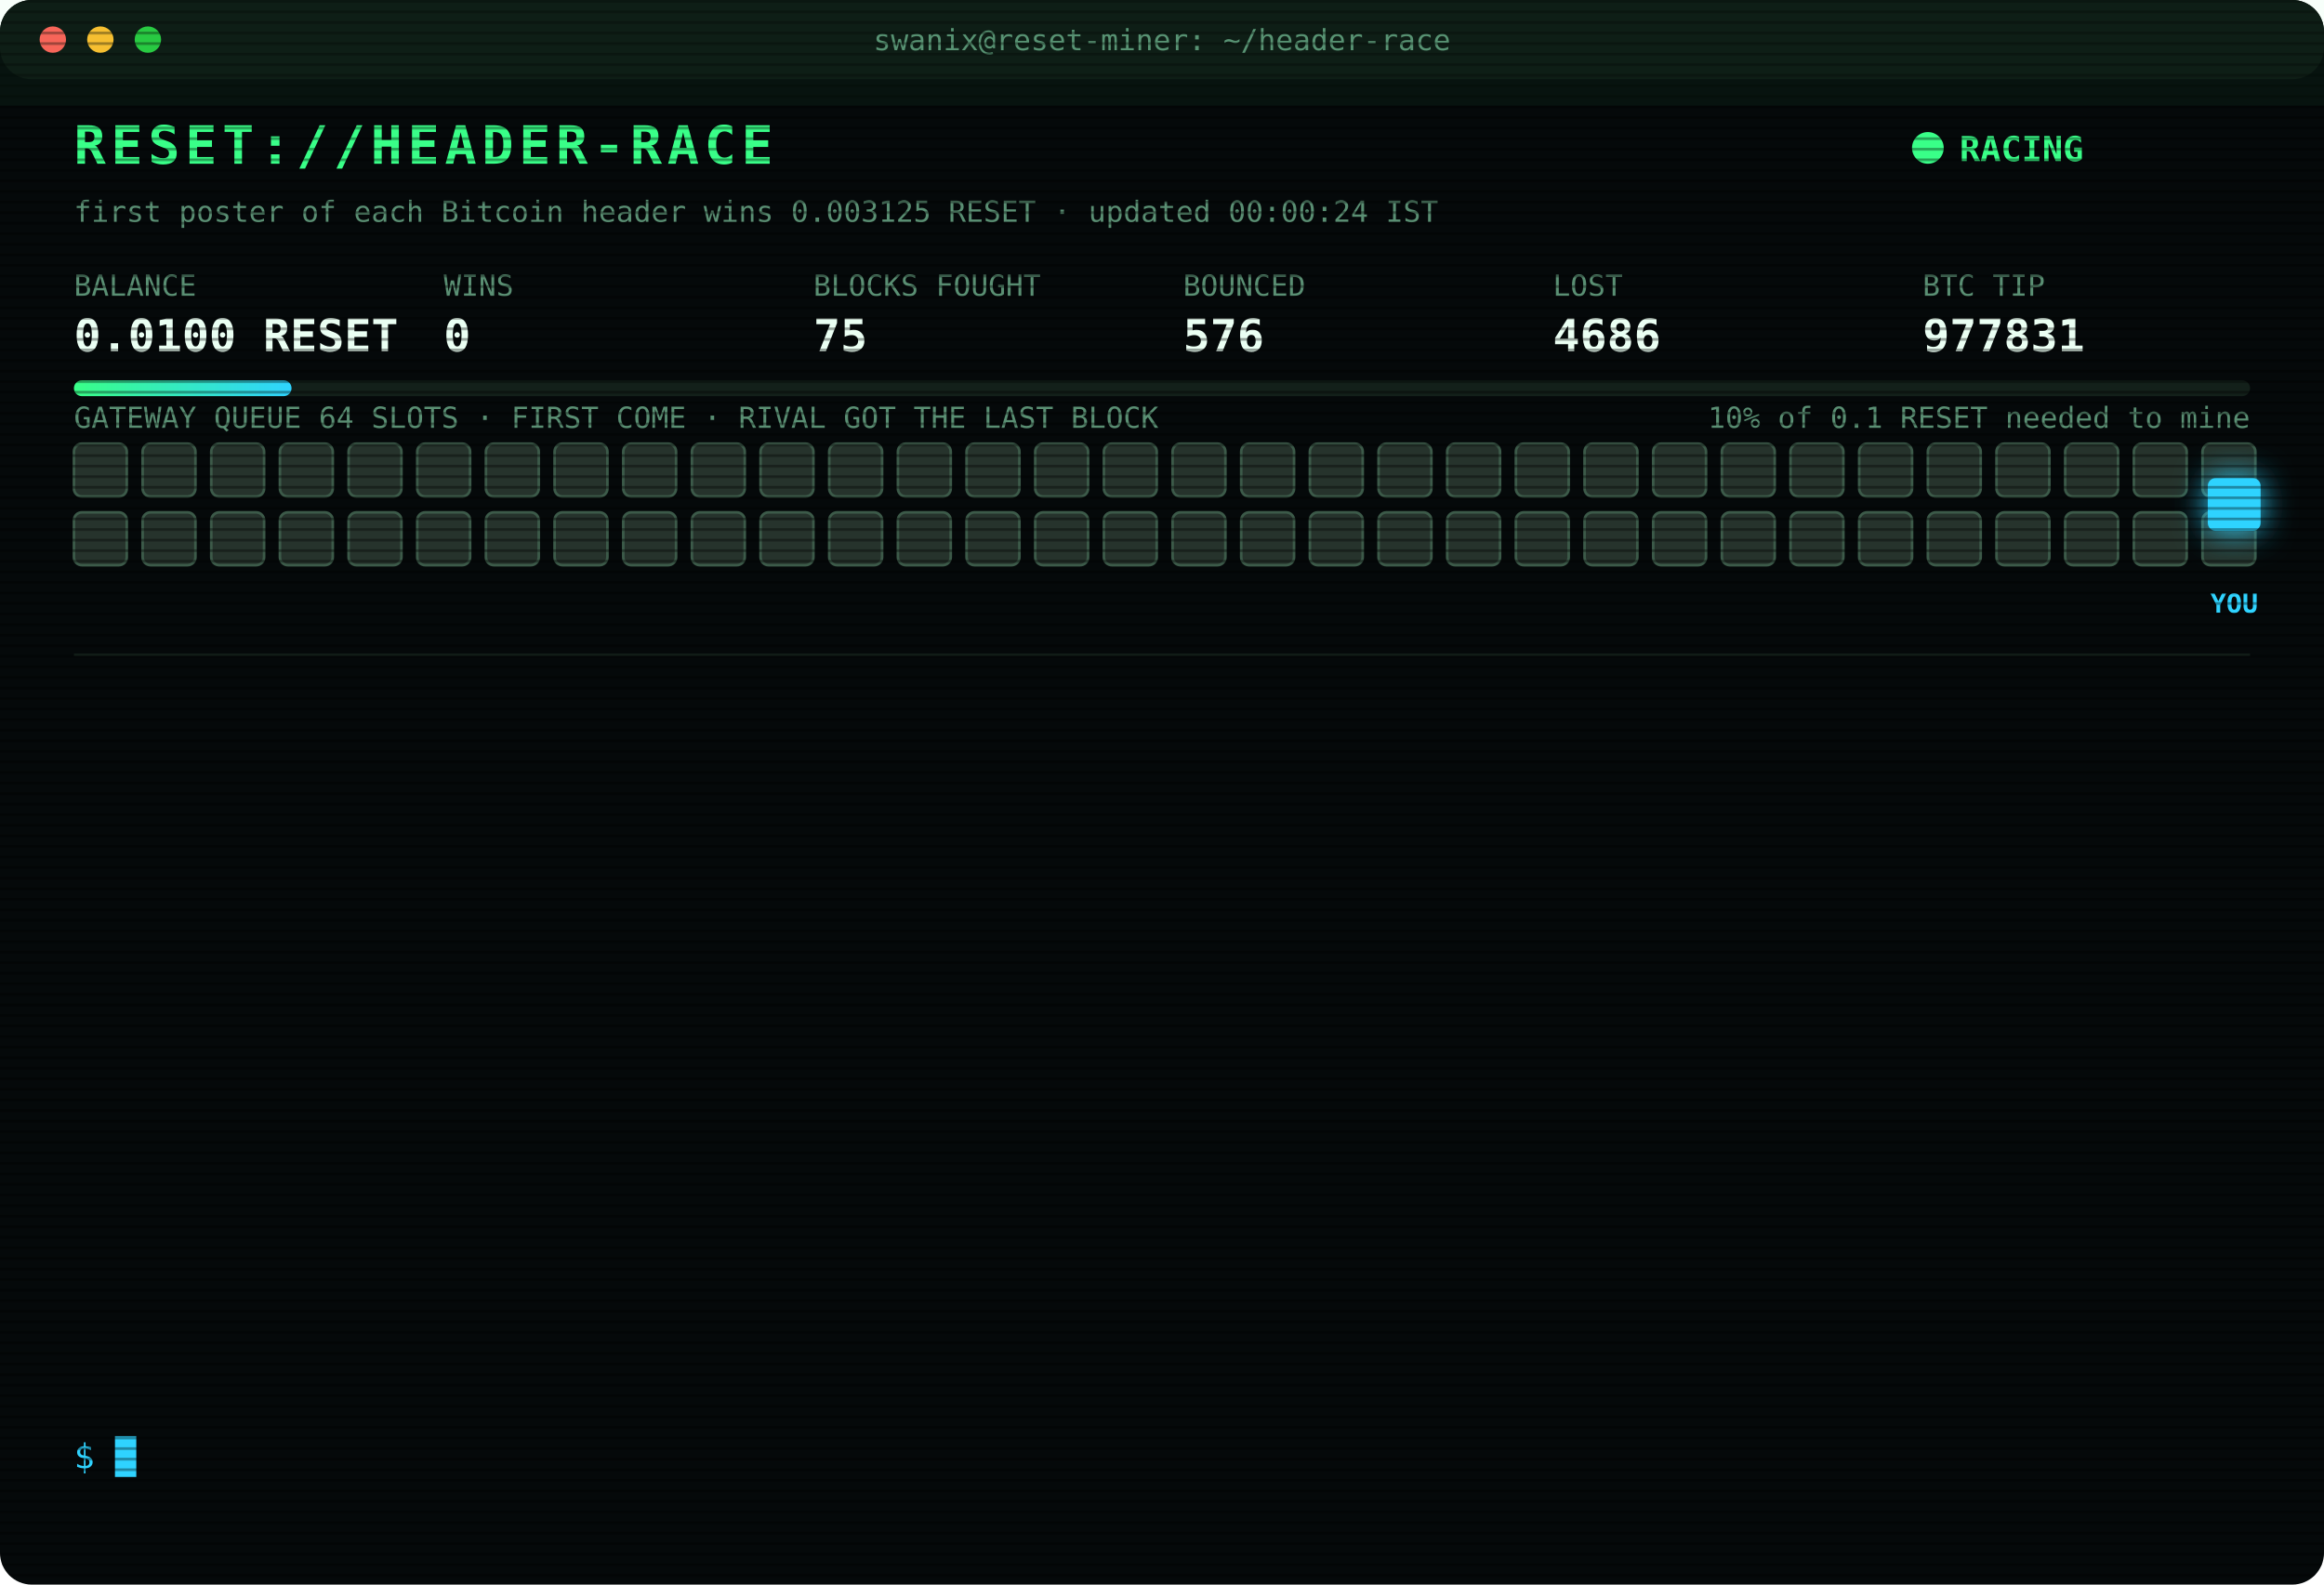
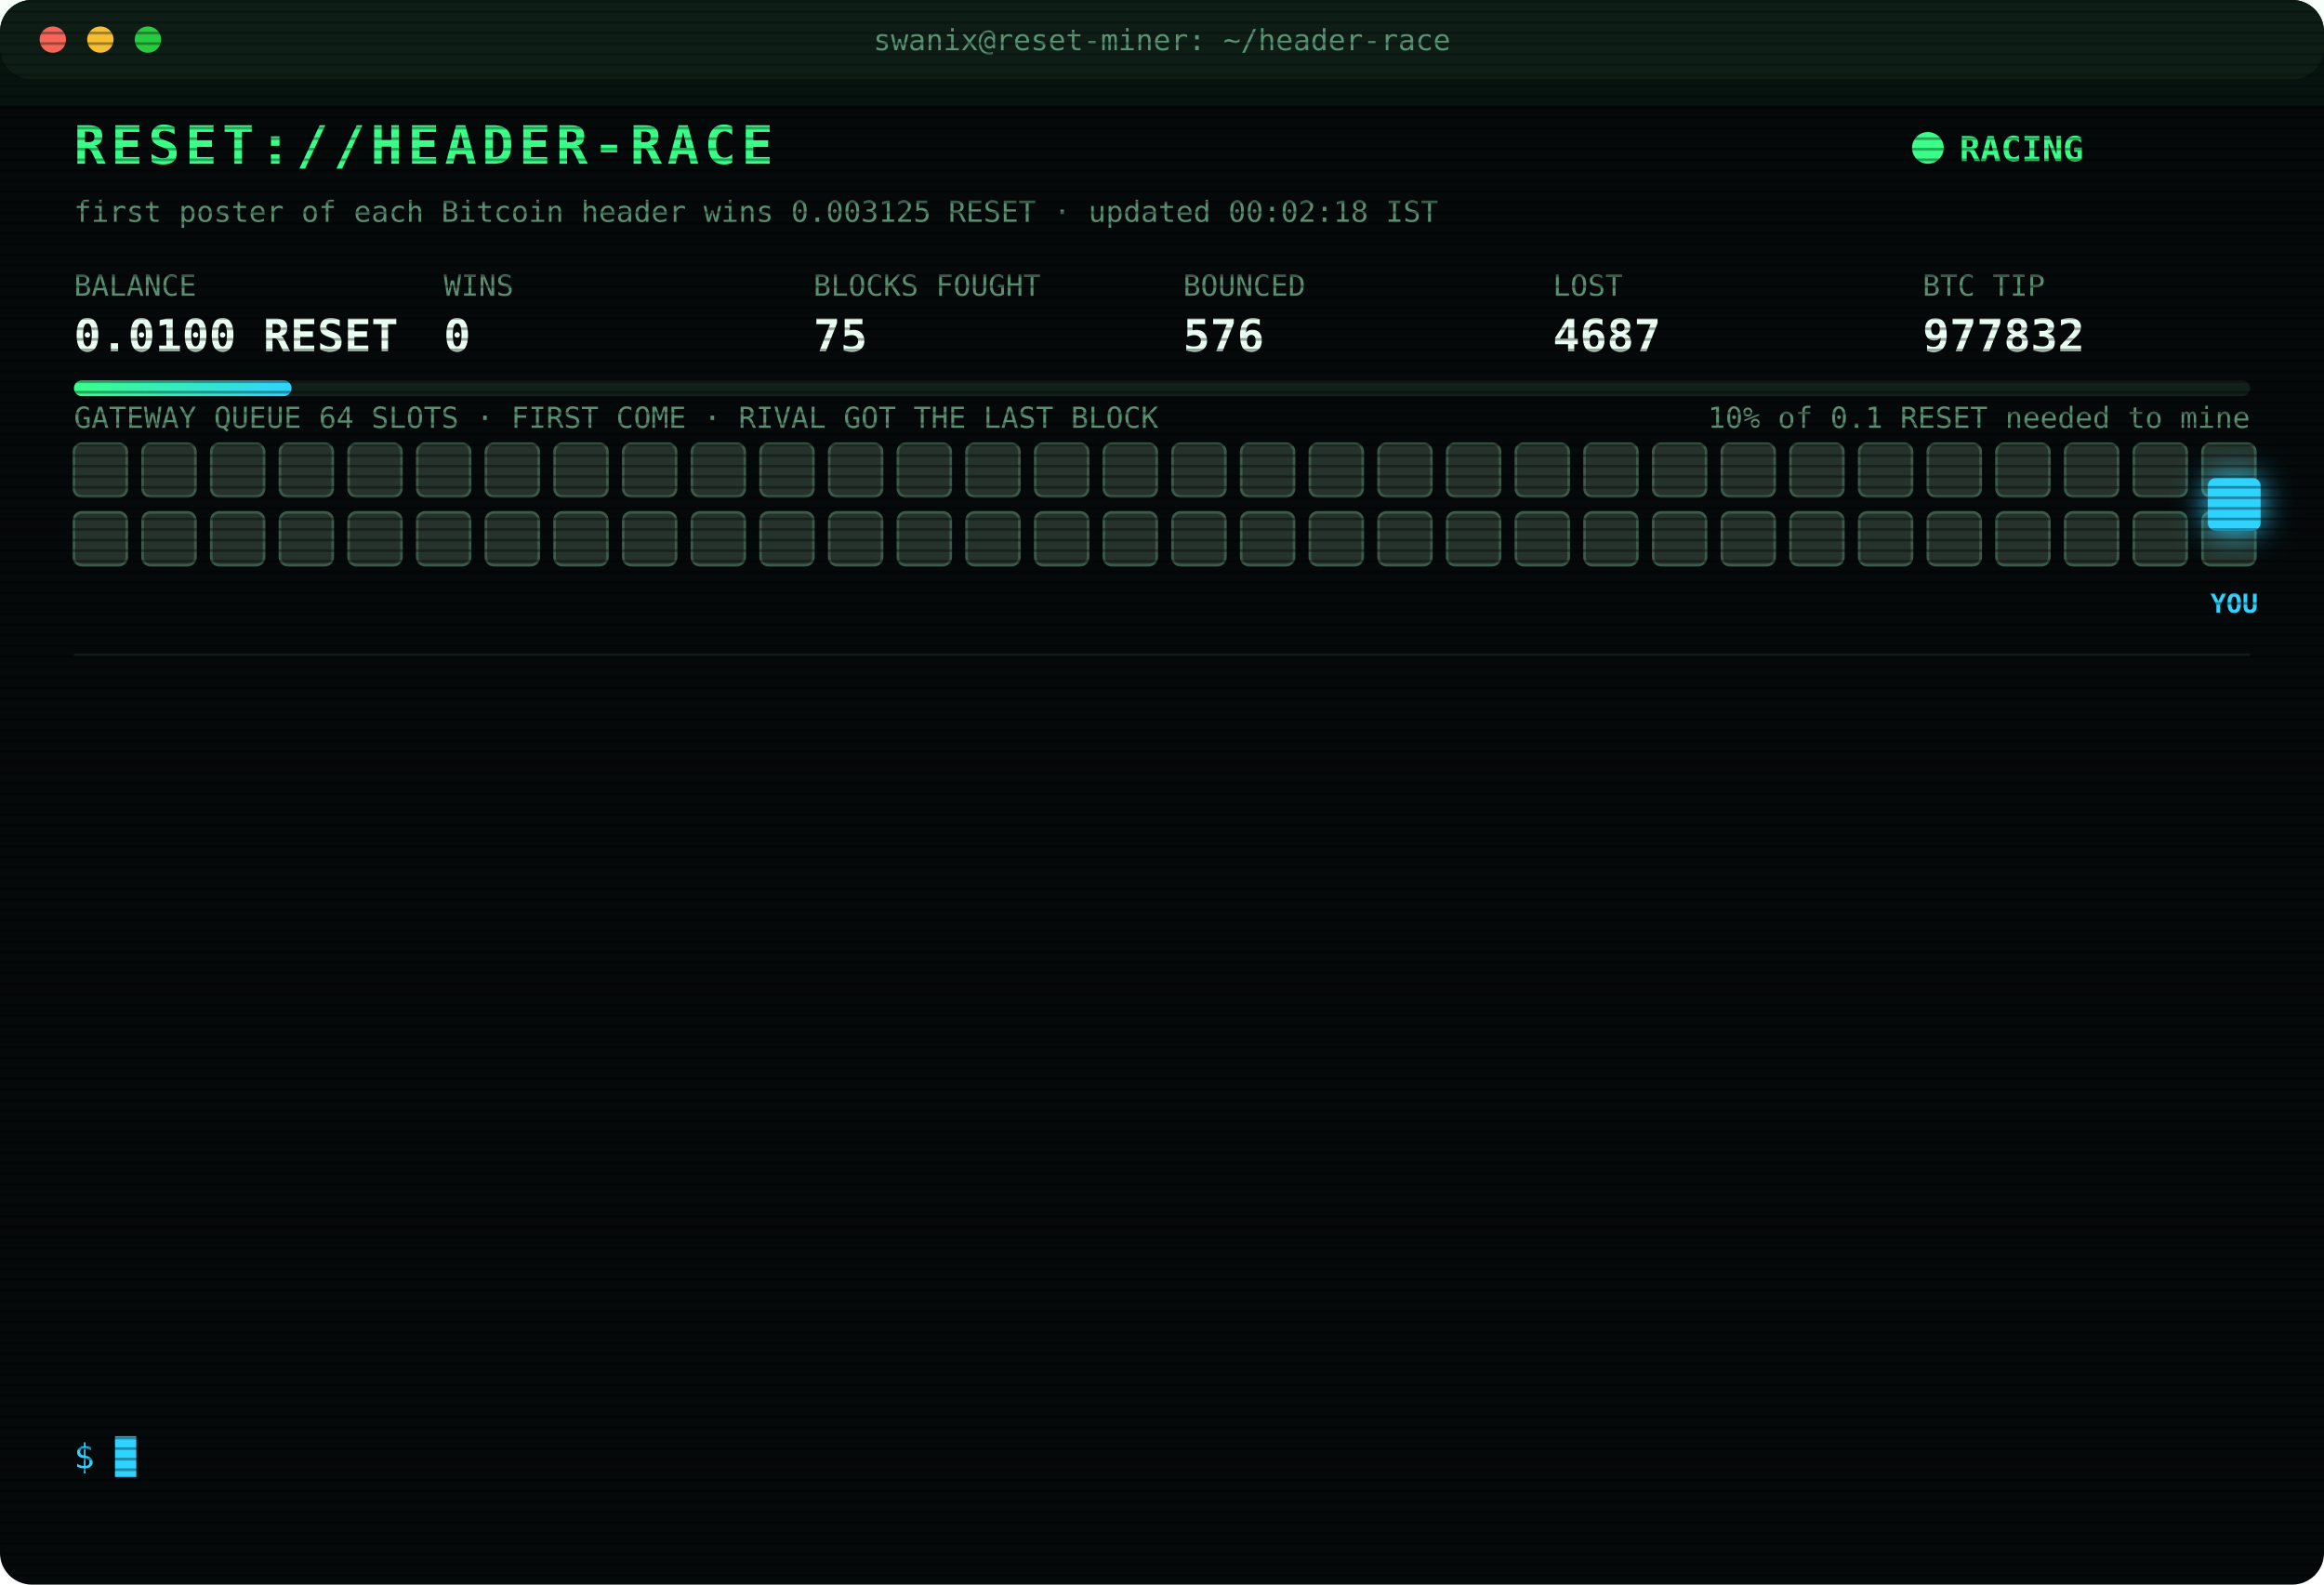
<svg xmlns="http://www.w3.org/2000/svg" width="880" height="600" viewBox="0 0 880 600" font-family="ui-monospace,SFMono-Regular,Menlo,Consolas,monospace">
  <style>
text{font-size:13px;fill:#7CFFB2}
.title{font-size:20px;font-weight:700;fill:#39FF88;letter-spacing:2px;animation:glitch 3s infinite steps(1)}
.sub{fill:#2fd3ff}.k{fill:#5a8f73;font-size:11px}.v{font-size:17px;font-weight:700;fill:#eafff3}
.ts{fill:#3f6b56}.boot{fill:#2fd3ff}.dim{fill:#5a8f73}.bad{fill:#ff4d6d}.warn{fill:#ffd23f}.mag{fill:#ff5cf0}.win{fill:#39FF88;font-weight:700}
.tag{font-size:10px;fill:#2fd3ff;font-weight:700}
.rival{fill:#26332c;stroke:#3c5a49;animation:jam 1.2s infinite alternate}
.idle{fill:#141c18;stroke:#22302a;animation:breathe 4s infinite}
.me{fill:#2fd3ff;filter:drop-shadow(0 0 6px #2fd3ff)}
.hover{animation:nudge 1.1s infinite ease-in-out}.bounce{animation:kick 1.4s infinite}
.ln{opacity:0;animation:in .4s forwards}
.cur{animation:blink 1s infinite steps(1)}
.scan{animation:scan 6s infinite linear}
.led{animation:blink 1.4s infinite}
@keyframes in{from{opacity:0;transform:translateX(-6px)}to{opacity:1;transform:none}}
@keyframes blink{50%{opacity:0}}
@keyframes jam{to{fill:#33463b}}
@keyframes breathe{50%{opacity:.4}}
@keyframes nudge{50%{transform:translateX(-10px)}}
@keyframes kick{0%,100%{transform:none}30%{transform:translateX(-14px)}55%{transform:translateX(10px) translateY(-6px)}}
@keyframes glitch{0%,92%{transform:none}93%{transform:translateX(2px);fill:#ff4d6d}95%{transform:translateX(-2px);fill:#2fd3ff}97%{transform:none}}
@keyframes scan{from{transform:translateY(-40px)}to{transform:translateY(600px)}}
</style>
  <defs>
    <pattern id="sl" width="4" height="4" patternUnits="userSpaceOnUse">
      <rect width="4" height="1" fill="#000" opacity=".35" />
    </pattern>
    <linearGradient id="bar">
      <stop offset="0" stop-color="#39FF88" />
      <stop offset="1" stop-color="#2fd3ff" />
    </linearGradient>
  </defs>
  <rect width="880" height="600" rx="12" fill="#05090a" />
  <rect width="880" height="30" rx="12" fill="#0d1512" />
  <circle cx="20" cy="15" r="5" fill="#ff5f57" />
  <circle cx="38" cy="15" r="5" fill="#febc2e" />
  <circle cx="56" cy="15" r="5" fill="#28c840" />
  <text x="440" y="19" text-anchor="middle" class="k">swanix@reset-miner: ~/header-race</text>
  <text x="28" y="62" class="title">RESET://HEADER-RACE</text>
  <circle class="led" cx="730" cy="56" r="6" fill="#39FF88" />
  <text x="742" y="61" class="win">RACING</text>
-   <text x="28" y="84" class="k">first poster of each Bitcoin header wins 0.003125 RESET · updated 00:00:24 IST</text>
+   <text x="28" y="84" class="k">first poster of each Bitcoin header wins 0.003125 RESET · updated 00:02:18 IST</text>
  <text x="28" y="112" class="k">BALANCE</text>
  <text x="28" y="133" class="v">0.0100 RESET</text>
  <text x="168" y="112" class="k">WINS</text>
  <text x="168" y="133" class="v">0</text>
  <text x="308" y="112" class="k">BLOCKS FOUGHT</text>
  <text x="308" y="133" class="v">75</text>
  <text x="448" y="112" class="k">BOUNCED</text>
  <text x="448" y="133" class="v">576</text>
  <text x="588" y="112" class="k">LOST</text>
-   <text x="588" y="133" class="v">4686</text>
+   <text x="588" y="133" class="v">4687</text>
  <text x="728" y="112" class="k">BTC TIP</text>
-   <text x="728" y="133" class="v">977831</text>
+   <text x="728" y="133" class="v">977832</text>
  <rect x="28" y="144" width="824" height="6" rx="3" fill="#13201a" />
  <rect x="28" y="144" width="82.4" height="6" rx="3" fill="url(#bar)" />
  <text x="852" y="162" text-anchor="end" class="k">10% of 0.1 RESET needed to mine</text>
  <text x="28" y="162" class="k">GATEWAY QUEUE 64 SLOTS · FIRST COME · RIVAL GOT THE LAST BLOCK</text>
  <rect class="rival" x="28" y="168" width="20" height="20" rx="3" style="animation-delay:0.00s" />
  <rect class="rival" x="54" y="168" width="20" height="20" rx="3" style="animation-delay:0.05s" />
  <rect class="rival" x="80" y="168" width="20" height="20" rx="3" style="animation-delay:0.10s" />
  <rect class="rival" x="106" y="168" width="20" height="20" rx="3" style="animation-delay:0.15s" />
  <rect class="rival" x="132" y="168" width="20" height="20" rx="3" style="animation-delay:0.20s" />
  <rect class="rival" x="158" y="168" width="20" height="20" rx="3" style="animation-delay:0.25s" />
  <rect class="rival" x="184" y="168" width="20" height="20" rx="3" style="animation-delay:0.30s" />
  <rect class="rival" x="210" y="168" width="20" height="20" rx="3" style="animation-delay:0.35s" />
  <rect class="rival" x="236" y="168" width="20" height="20" rx="3" style="animation-delay:0.40s" />
  <rect class="rival" x="262" y="168" width="20" height="20" rx="3" style="animation-delay:0.45s" />
  <rect class="rival" x="288" y="168" width="20" height="20" rx="3" style="animation-delay:0.50s" />
  <rect class="rival" x="314" y="168" width="20" height="20" rx="3" style="animation-delay:0.55s" />
  <rect class="rival" x="340" y="168" width="20" height="20" rx="3" style="animation-delay:0.60s" />
  <rect class="rival" x="366" y="168" width="20" height="20" rx="3" style="animation-delay:0.65s" />
  <rect class="rival" x="392" y="168" width="20" height="20" rx="3" style="animation-delay:0.70s" />
  <rect class="rival" x="418" y="168" width="20" height="20" rx="3" style="animation-delay:0.75s" />
  <rect class="rival" x="444" y="168" width="20" height="20" rx="3" style="animation-delay:0.80s" />
  <rect class="rival" x="470" y="168" width="20" height="20" rx="3" style="animation-delay:0.85s" />
  <rect class="rival" x="496" y="168" width="20" height="20" rx="3" style="animation-delay:0.90s" />
  <rect class="rival" x="522" y="168" width="20" height="20" rx="3" style="animation-delay:0.95s" />
  <rect class="rival" x="548" y="168" width="20" height="20" rx="3" style="animation-delay:1.00s" />
  <rect class="rival" x="574" y="168" width="20" height="20" rx="3" style="animation-delay:1.05s" />
  <rect class="rival" x="600" y="168" width="20" height="20" rx="3" style="animation-delay:1.10s" />
  <rect class="rival" x="626" y="168" width="20" height="20" rx="3" style="animation-delay:1.15s" />
  <rect class="rival" x="652" y="168" width="20" height="20" rx="3" style="animation-delay:1.20s" />
  <rect class="rival" x="678" y="168" width="20" height="20" rx="3" style="animation-delay:1.25s" />
  <rect class="rival" x="704" y="168" width="20" height="20" rx="3" style="animation-delay:1.30s" />
  <rect class="rival" x="730" y="168" width="20" height="20" rx="3" style="animation-delay:1.35s" />
  <rect class="rival" x="756" y="168" width="20" height="20" rx="3" style="animation-delay:1.40s" />
  <rect class="rival" x="782" y="168" width="20" height="20" rx="3" style="animation-delay:1.45s" />
  <rect class="rival" x="808" y="168" width="20" height="20" rx="3" style="animation-delay:1.50s" />
  <rect class="rival" x="834" y="168" width="20" height="20" rx="3" style="animation-delay:1.55s" />
  <rect class="rival" x="28" y="194" width="20" height="20" rx="3" style="animation-delay:1.60s" />
  <rect class="rival" x="54" y="194" width="20" height="20" rx="3" style="animation-delay:1.65s" />
  <rect class="rival" x="80" y="194" width="20" height="20" rx="3" style="animation-delay:1.70s" />
  <rect class="rival" x="106" y="194" width="20" height="20" rx="3" style="animation-delay:1.75s" />
  <rect class="rival" x="132" y="194" width="20" height="20" rx="3" style="animation-delay:1.80s" />
  <rect class="rival" x="158" y="194" width="20" height="20" rx="3" style="animation-delay:1.85s" />
  <rect class="rival" x="184" y="194" width="20" height="20" rx="3" style="animation-delay:1.90s" />
  <rect class="rival" x="210" y="194" width="20" height="20" rx="3" style="animation-delay:1.95s" />
  <rect class="rival" x="236" y="194" width="20" height="20" rx="3" style="animation-delay:2.00s" />
  <rect class="rival" x="262" y="194" width="20" height="20" rx="3" style="animation-delay:2.05s" />
  <rect class="rival" x="288" y="194" width="20" height="20" rx="3" style="animation-delay:2.10s" />
  <rect class="rival" x="314" y="194" width="20" height="20" rx="3" style="animation-delay:2.15s" />
  <rect class="rival" x="340" y="194" width="20" height="20" rx="3" style="animation-delay:2.20s" />
  <rect class="rival" x="366" y="194" width="20" height="20" rx="3" style="animation-delay:2.25s" />
  <rect class="rival" x="392" y="194" width="20" height="20" rx="3" style="animation-delay:2.30s" />
  <rect class="rival" x="418" y="194" width="20" height="20" rx="3" style="animation-delay:2.35s" />
  <rect class="rival" x="444" y="194" width="20" height="20" rx="3" style="animation-delay:2.40s" />
  <rect class="rival" x="470" y="194" width="20" height="20" rx="3" style="animation-delay:2.45s" />
  <rect class="rival" x="496" y="194" width="20" height="20" rx="3" style="animation-delay:2.50s" />
  <rect class="rival" x="522" y="194" width="20" height="20" rx="3" style="animation-delay:2.55s" />
  <rect class="rival" x="548" y="194" width="20" height="20" rx="3" style="animation-delay:2.60s" />
  <rect class="rival" x="574" y="194" width="20" height="20" rx="3" style="animation-delay:2.65s" />
  <rect class="rival" x="600" y="194" width="20" height="20" rx="3" style="animation-delay:2.70s" />
  <rect class="rival" x="626" y="194" width="20" height="20" rx="3" style="animation-delay:2.75s" />
  <rect class="rival" x="652" y="194" width="20" height="20" rx="3" style="animation-delay:2.80s" />
  <rect class="rival" x="678" y="194" width="20" height="20" rx="3" style="animation-delay:2.85s" />
  <rect class="rival" x="704" y="194" width="20" height="20" rx="3" style="animation-delay:2.90s" />
  <rect class="rival" x="730" y="194" width="20" height="20" rx="3" style="animation-delay:2.95s" />
  <rect class="rival" x="756" y="194" width="20" height="20" rx="3" style="animation-delay:3.00s" />
  <rect class="rival" x="782" y="194" width="20" height="20" rx="3" style="animation-delay:3.05s" />
  <rect class="rival" x="808" y="194" width="20" height="20" rx="3" style="animation-delay:3.10s" />
  <rect class="rival" x="834" y="194" width="20" height="20" rx="3" style="animation-delay:3.15s" />
  <g class="hover">
    <rect class="me" x="836" y="181" width="20" height="20" rx="3" />
    <text class="tag" x="846" y="232" text-anchor="middle">YOU</text>
  </g>
  <line x1="28" x2="852" y1="248" y2="248" stroke="#13201a" />
  <g class="ln" style="animation-delay:0.40s">
-     <text x="28" y="270" class="ts">22:32:05</text>
-     <text x="104" y="270" class="bad">[LOST] #977822 taken by a rival miner</text>
+     <text x="28" y="270" class="ts">22:37:47</text>
+     <text x="104" y="270" class="bad">[LOST] #977823 taken by a rival miner</text>
  </g>
  <g class="ln" style="animation-delay:0.65s">
-     <text x="28" y="292" class="ts">22:37:47</text>
-     <text x="104" y="292" class="bad">[LOST] #977823 taken by a rival miner</text>
+     <text x="28" y="292" class="ts">22:42:58</text>
+     <text x="104" y="292" class="bad">[LOST] #977824 taken by a rival miner</text>
  </g>
  <g class="ln" style="animation-delay:0.90s">
-     <text x="28" y="314" class="ts">22:42:58</text>
-     <text x="104" y="314" class="bad">[LOST] #977824 taken by a rival miner</text>
+     <text x="28" y="314" class="ts">22:44:43</text>
+     <text x="104" y="314" class="bad">[LOST] #977825 taken by a rival miner</text>
  </g>
  <g class="ln" style="animation-delay:1.15s">
-     <text x="28" y="336" class="ts">22:44:43</text>
-     <text x="104" y="336" class="bad">[LOST] #977825 taken by a rival miner</text>
+     <text x="28" y="336" class="ts">22:45:09</text>
+     <text x="104" y="336" class="bad">[LOST] #977826 taken by a rival miner</text>
  </g>
  <g class="ln" style="animation-delay:1.40s">
-     <text x="28" y="358" class="ts">22:45:09</text>
-     <text x="104" y="358" class="bad">[LOST] #977826 taken by a rival miner</text>
+     <text x="28" y="358" class="ts">22:56:01</text>
+     <text x="104" y="358" class="dim">[STINT END] calls 734 · wins 0</text>
  </g>
  <g class="ln" style="animation-delay:1.65s">
-     <text x="28" y="380" class="ts">22:56:01</text>
-     <text x="104" y="380" class="dim">[STINT END] calls 734 · wins 0</text>
+     <text x="28" y="380" class="ts">23:00:26</text>
+     <text x="104" y="380" class="boot">[BOOT] racer v3 online · 3 feeds · stint 340m</text>
  </g>
  <g class="ln" style="animation-delay:1.90s">
-     <text x="28" y="402" class="ts">23:00:26</text>
-     <text x="104" y="402" class="boot">[BOOT] racer v3 online · 3 feeds · stint 340m</text>
+     <text x="28" y="402" class="ts">23:06:39</text>
+     <text x="104" y="402" class="bad">[LOST] #977827 taken by a rival miner</text>
  </g>
  <g class="ln" style="animation-delay:2.15s">
-     <text x="28" y="424" class="ts">23:06:39</text>
-     <text x="104" y="424" class="bad">[LOST] #977827 taken by a rival miner</text>
+     <text x="28" y="424" class="ts">23:16:08</text>
+     <text x="104" y="424" class="bad">[GATEWAY DOWN] no response · 1018ms</text>
  </g>
  <g class="ln" style="animation-delay:2.40s">
-     <text x="28" y="446" class="ts">23:16:08</text>
-     <text x="104" y="446" class="bad">[GATEWAY DOWN] no response · 1018ms</text>
+     <text x="28" y="446" class="ts">23:16:11</text>
+     <text x="104" y="446" class="bad">[LOST] #977828 taken by a rival miner</text>
  </g>
  <g class="ln" style="animation-delay:2.65s">
-     <text x="28" y="468" class="ts">23:16:11</text>
-     <text x="104" y="468" class="bad">[LOST] #977828 taken by a rival miner</text>
+     <text x="28" y="468" class="ts">23:27:07</text>
+     <text x="104" y="468" class="bad">[LOST] #977829 taken by a rival miner</text>
  </g>
  <g class="ln" style="animation-delay:2.90s">
-     <text x="28" y="490" class="ts">23:27:07</text>
-     <text x="104" y="490" class="bad">[LOST] #977829 taken by a rival miner</text>
+     <text x="28" y="490" class="ts">23:56:33</text>
+     <text x="104" y="490" class="bad">[LOST] #977830 taken by a rival miner</text>
  </g>
  <g class="ln" style="animation-delay:3.15s">
-     <text x="28" y="512" class="ts">23:56:33</text>
-     <text x="104" y="512" class="bad">[LOST] #977830 taken by a rival miner</text>
+     <text x="28" y="512" class="ts">23:58:43</text>
+     <text x="104" y="512" class="bad">[LOST] #977831 taken by a rival miner</text>
  </g>
  <g class="ln" style="animation-delay:3.40s">
-     <text x="28" y="534" class="ts">23:58:43</text>
-     <text x="104" y="534" class="bad">[LOST] #977831 taken by a rival miner</text>
+     <text x="28" y="534" class="ts">00:02:18</text>
+     <text x="104" y="534" class="bad">[LOST] #977832 taken by a rival miner</text>
  </g>
  <text x="28" y="556" class="sub">$ <tspan class="cur">█</tspan>
  </text>
  <rect width="880" height="600" rx="12" fill="url(#sl)" pointer-events="none" />
  <rect class="scan" width="880" height="40" fill="#39FF88" opacity=".04" />
</svg>
